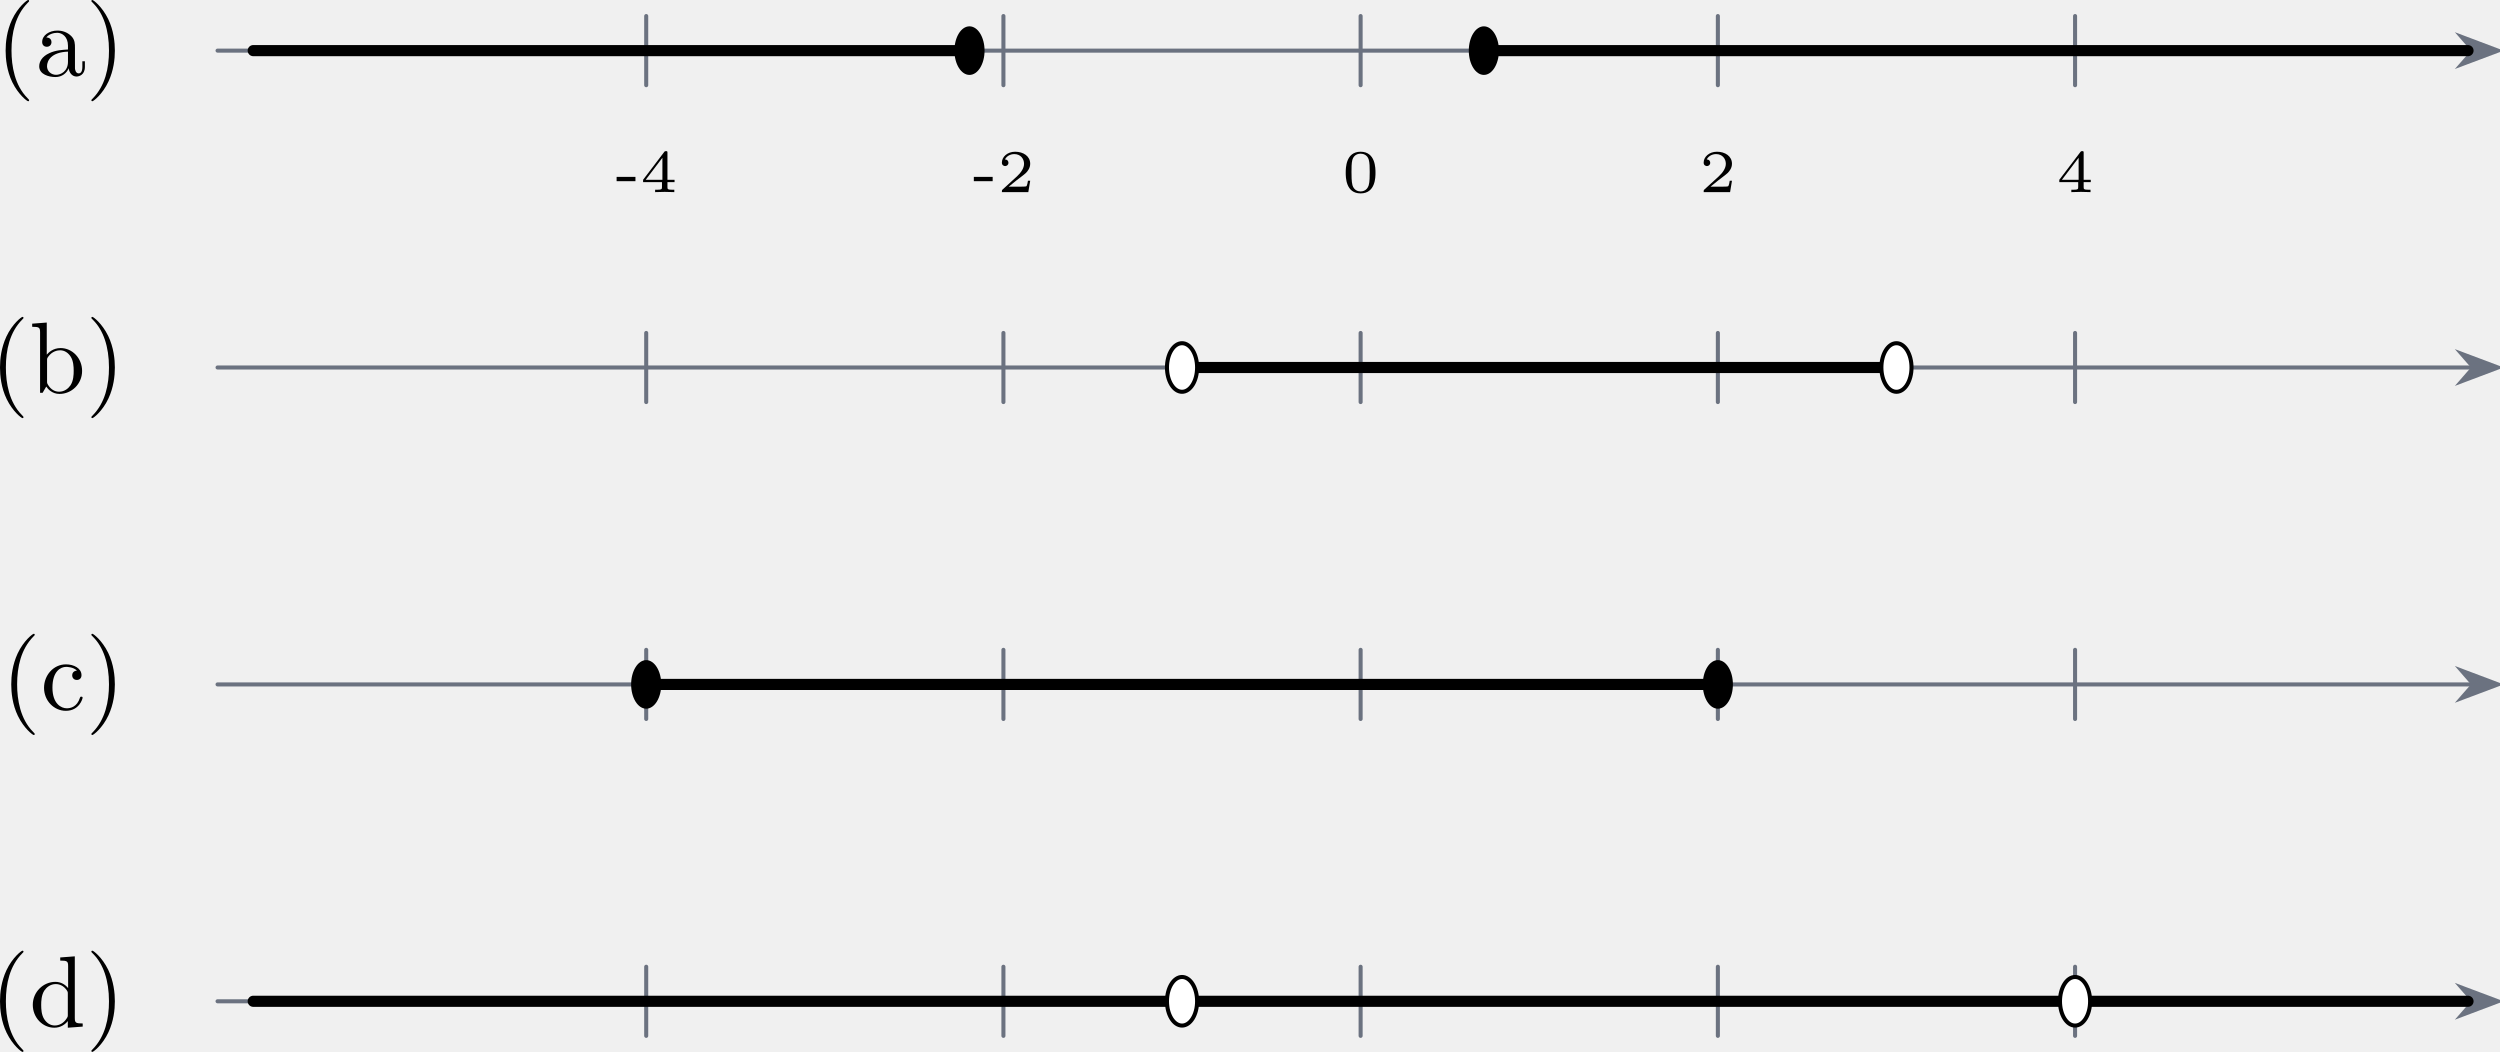
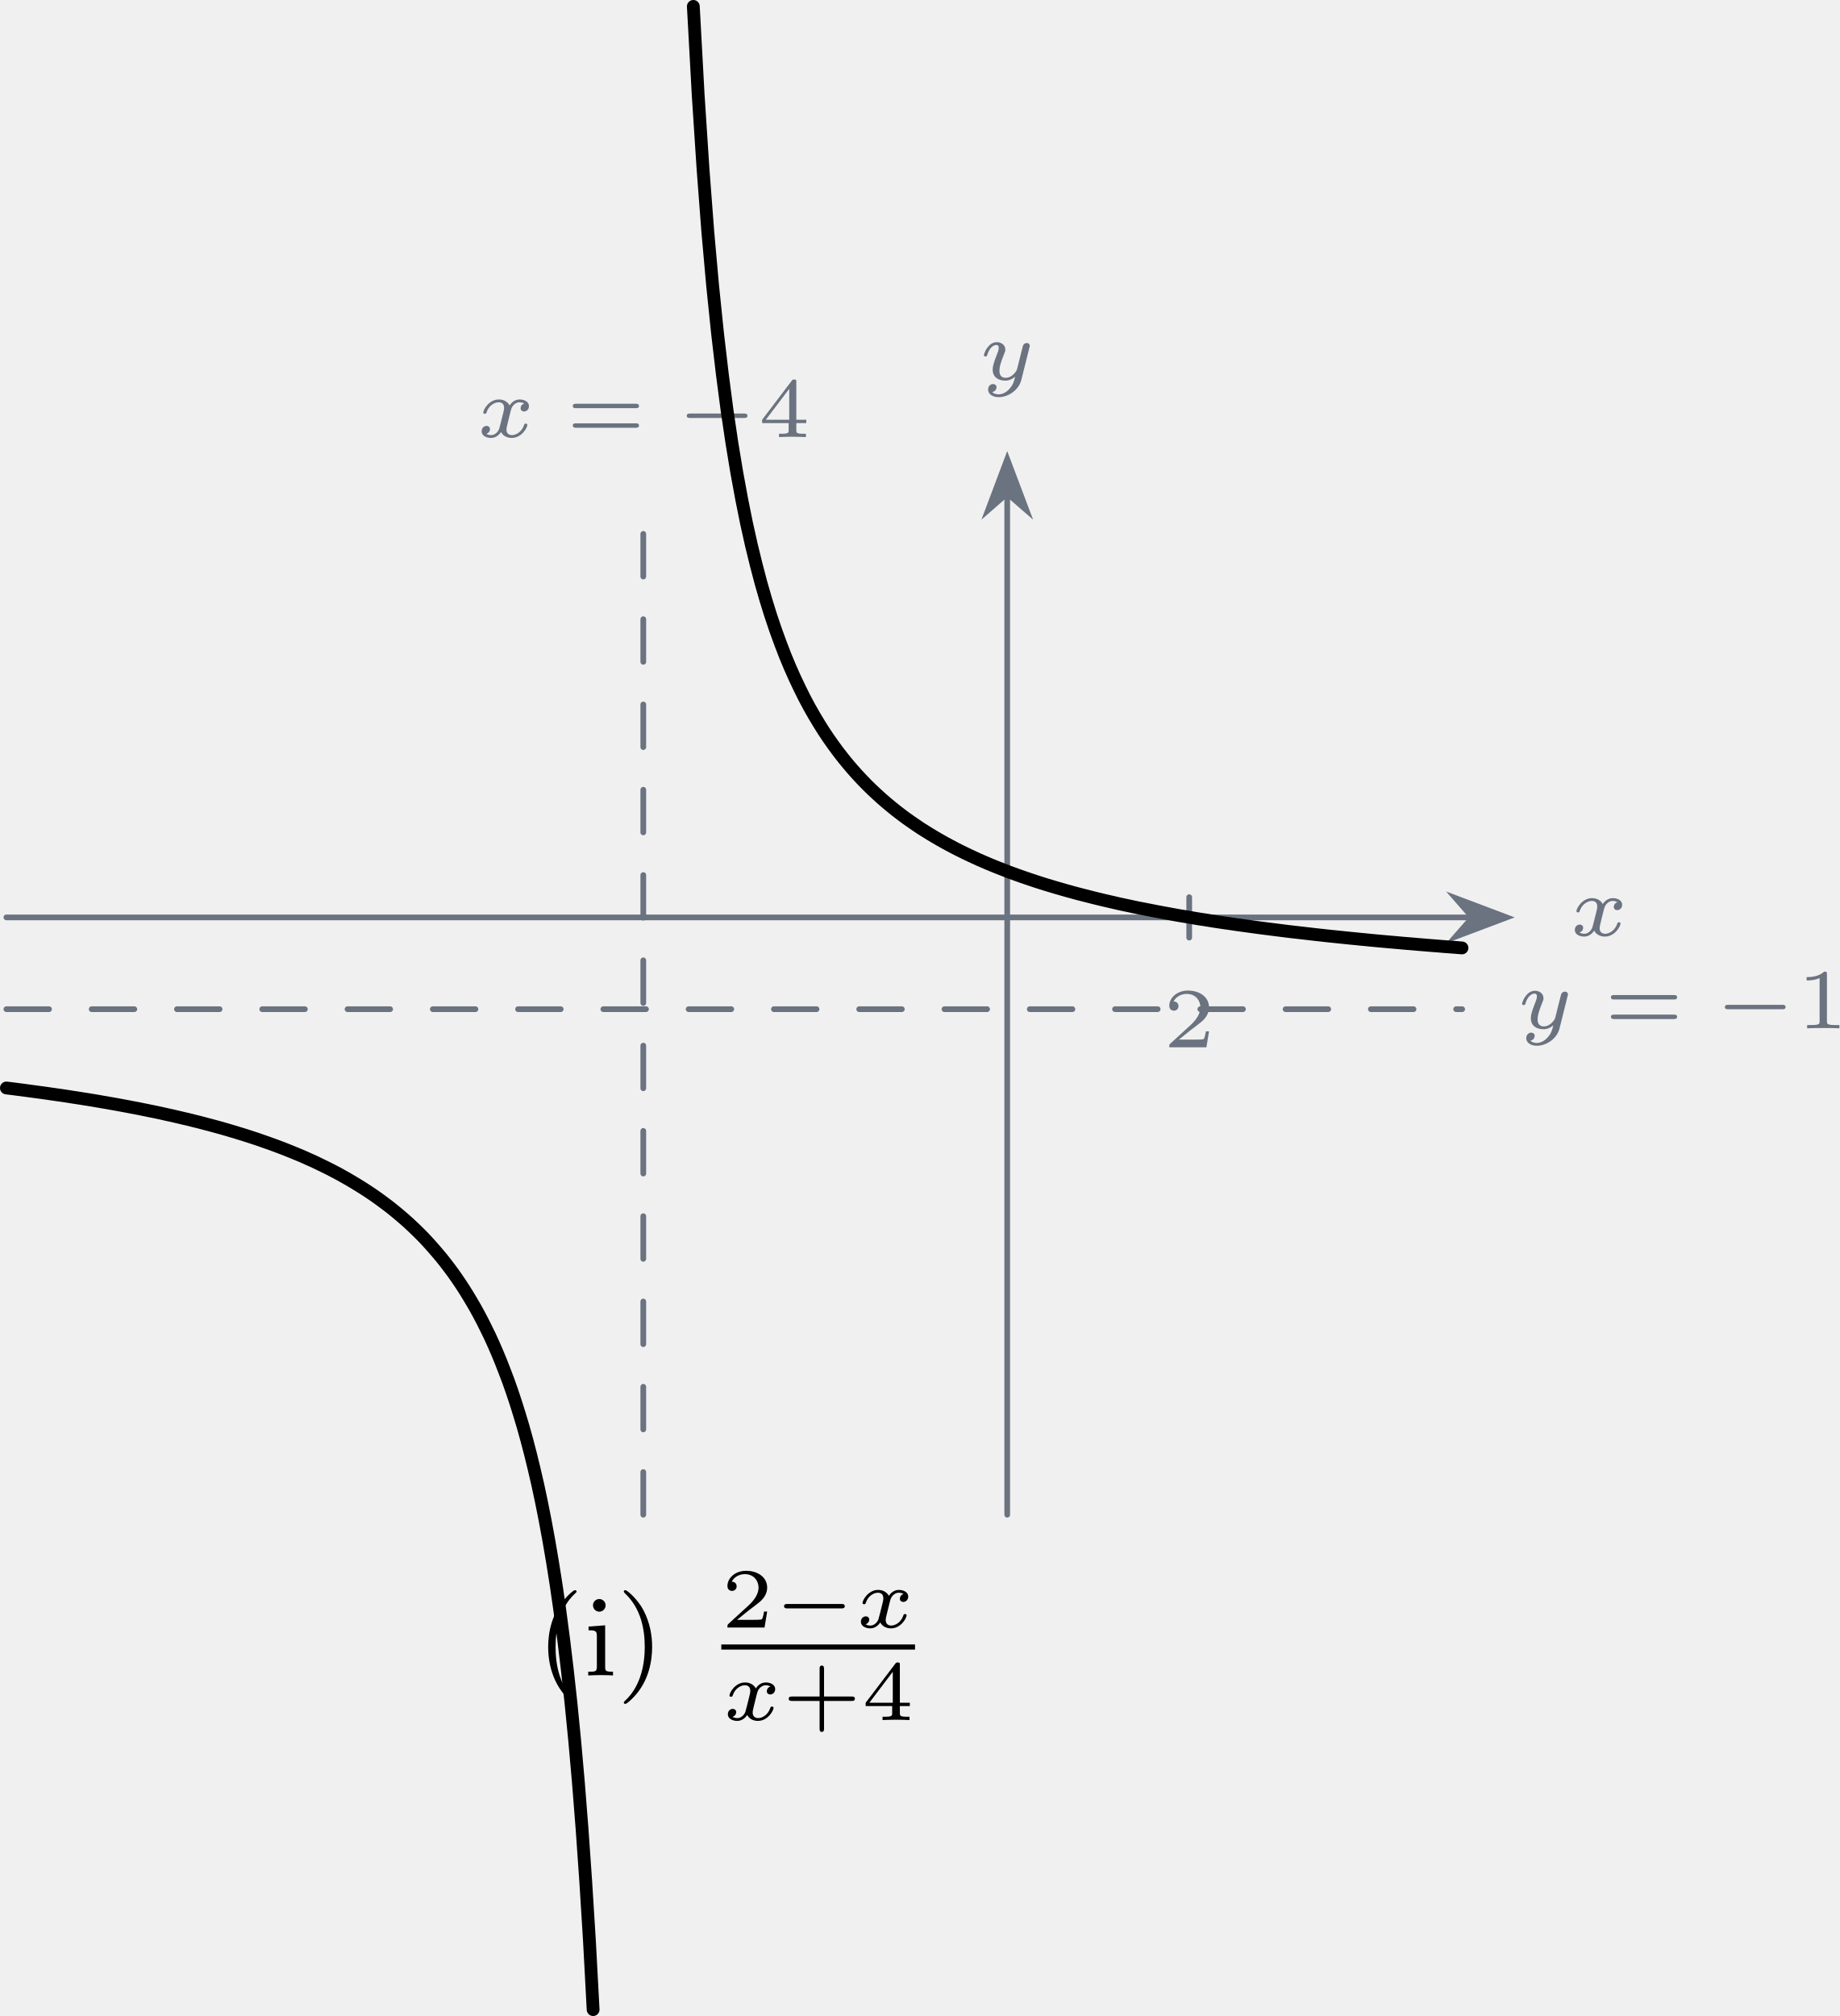
- <svg xmlns="http://www.w3.org/2000/svg" xmlns:xlink="http://www.w3.org/1999/xlink" version="1.1" width="344.395pt" height="144.911pt" viewBox="6.469 447.512 344.395 144.911">
+ <svg xmlns="http://www.w3.org/2000/svg" xmlns:xlink="http://www.w3.org/1999/xlink" version="1.1" width="180.513pt" height="197.824pt" viewBox=".001 54.672 180.513 197.824">
  <defs>
-     <path id="g8-45" d="M2.014-1.076V-1.5H.161V-1.076H2.014Z" />
-     <path id="g8-48" d="M3.288-1.907C3.288-2.343 3.288-3.975 1.823-3.975S.359-2.343 .359-1.907C.359-1.476 .359 .126 1.823 .126S3.288-1.476 3.288-1.907ZM1.823-.066C1.572-.066 1.166-.185 1.022-.681C.927-1.028 .927-1.614 .927-1.985C.927-2.385 .927-2.845 1.01-3.168C1.16-3.706 1.614-3.784 1.823-3.784C2.098-3.784 2.493-3.652 2.624-3.198C2.714-2.881 2.72-2.445 2.72-1.985C2.72-1.602 2.72-.998 2.618-.664C2.451-.143 2.02-.066 1.823-.066Z" />
+     <path id="g9-40" d="M2.654 1.993C2.718 1.993 2.813 1.993 2.813 1.897C2.813 1.865 2.805 1.857 2.702 1.753C1.61 .725 1.339-.757 1.339-1.993C1.339-4.288 2.287-5.364 2.694-5.731C2.805-5.834 2.813-5.842 2.813-5.882S2.782-5.978 2.702-5.978C2.574-5.978 2.176-5.571 2.112-5.499C1.044-4.384 .821-2.949 .821-1.993C.821-.207 1.57 1.227 2.654 1.993Z" />
+     <path id="g9-41" d="M2.463-1.993C2.463-2.75 2.335-3.658 1.841-4.599C1.451-5.332 .725-5.978 .582-5.978C.502-5.978 .478-5.922 .478-5.882C.478-5.85 .478-5.834 .574-5.738C1.69-4.678 1.945-3.22 1.945-1.993C1.945 .295 .996 1.379 .59 1.745C.486 1.849 .478 1.857 .478 1.897S.502 1.993 .582 1.993C.709 1.993 1.108 1.586 1.172 1.514C2.24 .399 2.463-1.036 2.463-1.993Z" />
+     <path id="g9-105" d="M1.554-4.91C1.554-5.141 1.371-5.356 1.108-5.356C.877-5.356 .669-5.173 .669-4.918C.669-4.639 .901-4.471 1.108-4.471C1.387-4.471 1.554-4.702 1.554-4.91ZM.359-3.427V-3.164C.869-3.164 .94-3.116 .94-2.726V-.622C.94-.263 .845-.263 .335-.263V0C.646-.024 1.092-.024 1.211-.024C1.315-.024 1.793-.024 2.072 0V-.263C1.554-.263 1.522-.303 1.522-.614V-3.515L.359-3.427Z" />
+     <path id="g4-0" d="M4.758-1.339C4.854-1.339 5.003-1.339 5.003-1.494S4.854-1.65 4.758-1.65H.992C.897-1.65 .747-1.65 .747-1.494S.897-1.339 .992-1.339H4.758Z" />
+     <path id="g8-43" d="M2.947-1.339H4.878C4.961-1.339 5.111-1.339 5.111-1.494S4.961-1.65 4.878-1.65H2.947V-3.587C2.947-3.67 2.947-3.82 2.792-3.82S2.636-3.67 2.636-3.587V-1.65H.705C.622-1.65 .472-1.65 .472-1.494S.622-1.339 .705-1.339H2.636V.598C2.636 .681 2.636 .831 2.792 .831S2.947 .681 2.947 .598V-1.339Z" />
+     <path id="g8-49" d="M2.146-3.796C2.146-3.975 2.122-3.975 1.943-3.975C1.548-3.593 .938-3.593 .723-3.593V-3.359C.879-3.359 1.273-3.359 1.632-3.527V-.508C1.632-.311 1.632-.233 1.016-.233H.759V0C1.088-.024 1.554-.024 1.889-.024S2.69-.024 3.019 0V-.233H2.762C2.146-.233 2.146-.311 2.146-.508V-3.796Z" />
    <path id="g8-50" d="M3.216-1.118H2.995C2.983-1.034 2.923-.64 2.833-.574C2.792-.538 2.307-.538 2.224-.538H1.106L1.871-1.16C2.074-1.321 2.606-1.704 2.792-1.883C2.971-2.062 3.216-2.367 3.216-2.792C3.216-3.539 2.54-3.975 1.739-3.975C.968-3.975 .43-3.467 .43-2.905C.43-2.6 .687-2.564 .753-2.564C.903-2.564 1.076-2.672 1.076-2.887C1.076-3.019 .998-3.21 .735-3.21C.873-3.515 1.237-3.742 1.65-3.742C2.277-3.742 2.612-3.276 2.612-2.792C2.612-2.367 2.331-1.931 1.913-1.548L.496-.251C.436-.191 .43-.185 .43 0H3.031L3.216-1.118Z" />
    <path id="g8-52" d="M3.371-.98V-1.213H2.672V-3.856C2.672-3.993 2.672-4.035 2.523-4.035C2.415-4.035 2.403-4.017 2.349-3.945L.275-1.213V-.98H2.134V-.502C2.134-.305 2.134-.233 1.632-.233H1.459V0C1.578-.006 2.14-.024 2.403-.024S3.228-.006 3.347 0V-.233H3.174C2.672-.233 2.672-.305 2.672-.502V-.98H3.371ZM2.176-3.383V-1.213H.532L2.176-3.383Z" />
-     <use id="g21-40" xlink:href="#g14-40" transform="scale(.913242)" />
-     <use id="g21-41" xlink:href="#g14-41" transform="scale(.913242)" />
-     <use id="g21-97" xlink:href="#g14-97" transform="scale(.913242)" />
-     <use id="g21-98" xlink:href="#g14-98" transform="scale(.913242)" />
-     <use id="g21-99" xlink:href="#g14-99" transform="scale(.913242)" />
-     <use id="g21-100" xlink:href="#g14-100" transform="scale(.913242)" />
-     <path id="g14-40" d="M3.611 2.618C3.611 2.585 3.611 2.564 3.425 2.378C2.062 1.004 1.713-1.058 1.713-2.727C1.713-4.625 2.127-6.524 3.469-7.887C3.611-8.018 3.611-8.04 3.611-8.073C3.611-8.149 3.567-8.182 3.502-8.182C3.393-8.182 2.411-7.44 1.767-6.055C1.211-4.855 1.08-3.644 1.08-2.727C1.08-1.876 1.2-.556 1.8 .676C2.455 2.018 3.393 2.727 3.502 2.727C3.567 2.727 3.611 2.695 3.611 2.618Z" />
-     <path id="g14-41" d="M3.153-2.727C3.153-3.578 3.033-4.898 2.433-6.131C1.778-7.473 .84-8.182 .731-8.182C.665-8.182 .622-8.138 .622-8.073C.622-8.04 .622-8.018 .829-7.822C1.898-6.742 2.52-5.007 2.52-2.727C2.52-.862 2.116 1.058 .764 2.433C.622 2.564 .622 2.585 .622 2.618C.622 2.684 .665 2.727 .731 2.727C.84 2.727 1.822 1.985 2.465 .6C3.022-.6 3.153-1.811 3.153-2.727Z" />
-     <path id="g14-97" d="M3.633-.829C3.676-.393 3.971 .065 4.484 .065C4.713 .065 5.378-.087 5.378-.971V-1.582H5.105V-.971C5.105-.338 4.833-.273 4.713-.273C4.353-.273 4.309-.764 4.309-.818V-3C4.309-3.458 4.309-3.884 3.916-4.287C3.491-4.713 2.945-4.887 2.422-4.887C1.527-4.887 .775-4.375 .775-3.655C.775-3.327 .993-3.142 1.276-3.142C1.582-3.142 1.778-3.36 1.778-3.644C1.778-3.775 1.724-4.135 1.222-4.145C1.516-4.527 2.051-4.647 2.4-4.647C2.935-4.647 3.556-4.222 3.556-3.251V-2.847C3-2.815 2.236-2.782 1.549-2.455C.731-2.084 .458-1.516 .458-1.036C.458-.153 1.516 .12 2.204 .12C2.924 .12 3.425-.316 3.633-.829ZM3.556-2.618V-1.527C3.556-.491 2.771-.12 2.28-.12C1.745-.12 1.298-.502 1.298-1.047C1.298-1.647 1.756-2.553 3.556-2.618Z" />
-     <path id="g14-98" d="M1.876-4.113V-7.571L.305-7.451V-7.113C1.069-7.113 1.156-7.036 1.156-6.502V0H1.429C1.44-.011 1.527-.164 1.822-.676C1.985-.425 2.444 .12 3.251 .12C4.549 .12 5.684-.949 5.684-2.356C5.684-3.742 4.615-4.822 3.371-4.822C2.52-4.822 2.051-4.309 1.876-4.113ZM1.909-1.244V-3.491C1.909-3.698 1.909-3.709 2.029-3.884C2.455-4.495 3.055-4.582 3.316-4.582C3.807-4.582 4.2-4.298 4.462-3.884C4.745-3.436 4.778-2.815 4.778-2.367C4.778-1.964 4.756-1.309 4.44-.818C4.211-.48 3.796-.12 3.207-.12C2.716-.12 2.324-.382 2.062-.785C1.909-1.015 1.909-1.047 1.909-1.244Z" />
-     <path id="g14-99" d="M1.276-2.378C1.276-4.156 2.171-4.615 2.749-4.615C2.847-4.615 3.535-4.604 3.916-4.211C3.469-4.178 3.404-3.851 3.404-3.709C3.404-3.425 3.6-3.207 3.905-3.207C4.189-3.207 4.407-3.393 4.407-3.72C4.407-4.462 3.578-4.887 2.738-4.887C1.375-4.887 .371-3.709 .371-2.356C.371-.96 1.451 .12 2.716 .12C4.178 .12 4.527-1.189 4.527-1.298S4.418-1.407 4.385-1.407C4.287-1.407 4.265-1.364 4.244-1.298C3.927-.284 3.218-.153 2.815-.153C2.236-.153 1.276-.622 1.276-2.378Z" />
-     <path id="g14-100" d="M4.145-.6V.12L5.749 0V-.338C4.985-.338 4.898-.415 4.898-.949V-7.571L3.327-7.451V-7.113C4.091-7.113 4.178-7.036 4.178-6.502V-4.145C3.862-4.538 3.393-4.822 2.804-4.822C1.516-4.822 .371-3.753 .371-2.345C.371-.96 1.44 .12 2.684 .12C3.382 .12 3.873-.251 4.145-.6ZM4.145-3.524V-1.287C4.145-1.091 4.145-1.069 4.025-.884C3.698-.36 3.207-.12 2.738-.12C2.247-.12 1.855-.404 1.593-.818C1.309-1.265 1.276-1.887 1.276-2.335C1.276-2.738 1.298-3.393 1.615-3.884C1.844-4.222 2.258-4.582 2.847-4.582C3.229-4.582 3.687-4.418 4.025-3.927C4.145-3.742 4.145-3.72 4.145-3.524Z" />
+     <path id="g8-61" d="M4.89-2.026C4.973-2.026 5.111-2.026 5.111-2.182S4.949-2.337 4.86-2.337H.723C.634-2.337 .472-2.337 .472-2.182S.61-2.026 .693-2.026H4.89ZM4.86-.652C4.949-.652 5.111-.652 5.111-.807S4.973-.962 4.89-.962H.693C.61-.962 .472-.962 .472-.807S.634-.652 .723-.652H4.86Z" />
+     <path id="g6-120" d="M3.365-2.349C3.156-2.289 3.108-2.116 3.108-2.026C3.108-1.835 3.264-1.793 3.347-1.793C3.521-1.793 3.694-1.937 3.694-2.17C3.694-2.493 3.341-2.636 3.037-2.636C2.642-2.636 2.403-2.331 2.337-2.218C2.26-2.367 2.032-2.636 1.584-2.636C.897-2.636 .49-1.925 .49-1.716C.49-1.686 .514-1.632 .598-1.632S.699-1.668 .717-1.722C.867-2.206 1.273-2.439 1.566-2.439S1.949-2.248 1.949-2.05C1.949-1.979 1.949-1.925 1.901-1.739C1.763-1.184 1.632-.64 1.602-.568C1.512-.341 1.297-.137 1.046-.137C1.01-.137 .843-.137 .705-.227C.938-.305 .962-.502 .962-.55C.962-.705 .843-.783 .723-.783C.556-.783 .377-.652 .377-.406C.377-.066 .753 .06 1.034 .06C1.375 .06 1.62-.173 1.733-.359C1.853-.108 2.14 .06 2.481 .06C3.186 .06 3.581-.664 3.581-.861C3.581-.873 3.575-.944 3.467-.944C3.383-.944 3.371-.903 3.353-.849C3.18-.329 2.756-.137 2.505-.137C2.277-.137 2.116-.269 2.116-.52C2.116-.634 2.146-.765 2.2-.974L2.391-1.751C2.451-1.985 2.481-2.092 2.606-2.236C2.69-2.325 2.833-2.439 3.025-2.439C3.055-2.439 3.234-2.439 3.365-2.349Z" />
+     <path id="g6-121" d="M3.563-2.295C3.575-2.337 3.581-2.361 3.581-2.379C3.581-2.451 3.527-2.576 3.365-2.576C3.264-2.576 3.162-2.511 3.12-2.427C3.096-2.385 3.055-2.2 3.025-2.086L2.899-1.59L2.714-.843C2.672-.675 2.648-.58 2.409-.353C2.343-.293 2.152-.137 1.895-.137C1.453-.137 1.453-.526 1.453-.634C1.453-.897 1.524-1.166 1.787-1.823C1.847-1.967 1.865-2.008 1.865-2.116C1.865-2.451 1.566-2.636 1.267-2.636C.658-2.636 .365-1.847 .365-1.716C.365-1.686 .389-1.632 .472-1.632S.574-1.668 .592-1.722C.759-2.301 1.076-2.439 1.243-2.439C1.363-2.439 1.405-2.361 1.405-2.224C1.405-2.098 1.327-1.895 1.261-1.733C1.052-1.207 .98-.933 .98-.717C.98-.149 1.405 .06 1.871 .06C1.955 .06 2.236 .06 2.552-.215C2.475 .114 2.421 .347 2.134 .658C2.026 .777 1.757 1.022 1.399 1.022C1.345 1.022 1.088 1.016 .95 .861C1.213 .813 1.249 .58 1.249 .526C1.249 .365 1.118 .299 1.004 .299C.855 .299 .658 .418 .658 .693C.658 .98 .938 1.219 1.405 1.219C2.038 1.219 2.803 .753 2.989 .006L3.563-2.295Z" />
  </defs>
  <g id="page1" transform="matrix(1.4 0 0 1.4 0 0)">
-     <path d="M26.027 324.633H247.922" stroke="#6b7280" fill="none" stroke-width=".399" stroke-linecap="round" stroke-linejoin="round" />
-     <path d="M250.418 324.633L246.844 323.285L248.019 324.633L246.844 325.977Z" fill="#6b7280" />
-     <path d="M250.418 324.633L246.844 323.285L248.019 324.633L246.844 325.977Z" stroke="#6b7280" fill="none" stroke-width=".399" stroke-miterlimit="10" stroke-linecap="round" />
-     <g transform="matrix(1 0 0 1 -134.3171 2.491)">
-       <use x="138.505" y="324.632" xlink:href="#g21-40" />
-       <use x="142.379" y="324.632" xlink:href="#g21-97" />
-       <use x="147.361" y="324.632" xlink:href="#g21-41" />
+     <path d="M.449 103.352H103.117" stroke="#6b7280" fill="none" stroke-width=".399" stroke-linecap="round" stroke-linejoin="round" />
+     <path d="M105.614 103.352L102.043 102.004L103.219 103.352L102.043 104.696Z" fill="#6b7280" />
+     <path d="M105.614 103.352L102.043 102.004L103.219 103.352L102.043 104.696Z" stroke="#6b7280" fill="none" stroke-width=".399" stroke-miterlimit="10" stroke-linecap="round" />
+     <g fill="#6b7280" transform="matrix(1 0 0 1 109.5687 -40.582)">
+       <use x=".448" y="145.219" xlink:href="#g6-120" />
    </g>
-     <path d="M68.207 328.035V321.23" stroke="#6b7280" fill="none" stroke-width=".399" stroke-miterlimit="10" stroke-linecap="round" stroke-linejoin="round" />
-     <path d="M103.356 328.035V321.23" stroke="#6b7280" fill="none" stroke-width=".399" stroke-miterlimit="10" stroke-linecap="round" stroke-linejoin="round" />
-     <path d="M138.504 328.035V321.23" stroke="#6b7280" fill="none" stroke-width=".399" stroke-miterlimit="10" stroke-linecap="round" stroke-linejoin="round" />
-     <path d="M173.656 328.035V321.23" stroke="#6b7280" fill="none" stroke-width=".399" stroke-miterlimit="10" stroke-linecap="round" stroke-linejoin="round" />
-     <path d="M208.805 328.035V321.23" stroke="#6b7280" fill="none" stroke-width=".399" stroke-miterlimit="10" stroke-linecap="round" stroke-linejoin="round" />
-     <path d="M26.027 355.812H247.922" stroke="#6b7280" fill="none" stroke-width=".399" stroke-miterlimit="10" stroke-linecap="round" stroke-linejoin="round" />
-     <path d="M250.418 355.813L246.844 354.469L248.019 355.813L246.844 357.161Z" fill="#6b7280" />
-     <path d="M250.418 355.813L246.844 354.469L248.019 355.813L246.844 357.161Z" stroke="#6b7280" fill="none" stroke-width=".399" stroke-miterlimit="10" stroke-linecap="round" />
-     <g transform="matrix(1 0 0 1 -134.8707 33.672)">
-       <use x="138.505" y="324.632" xlink:href="#g21-40" />
-       <use x="142.379" y="324.632" xlink:href="#g21-98" />
-       <use x="147.914" y="324.632" xlink:href="#g21-41" />
+     <path d="M70.606 145.219V73.731" stroke="#6b7280" fill="none" stroke-width=".399" stroke-miterlimit="10" stroke-linecap="round" stroke-linejoin="round" />
+     <path d="M70.605 71.234L69.262 74.805L70.605 73.633L71.953 74.805Z" fill="#6b7280" />
+     <path d="M70.605 71.234L69.262 74.805L70.605 73.633L71.953 74.805Z" stroke="#6b7280" fill="none" stroke-width=".399" stroke-miterlimit="10" stroke-linecap="round" />
+     <g fill="#6b7280" transform="matrix(1 0 0 1 68.15908 -79.5498)">
+       <use x=".448" y="145.219" xlink:href="#g6-121" />
    </g>
-     <path d="M68.207 359.215V352.414" stroke="#6b7280" fill="none" stroke-width=".399" stroke-miterlimit="10" stroke-linecap="round" stroke-linejoin="round" />
-     <path d="M103.356 359.215V352.414" stroke="#6b7280" fill="none" stroke-width=".399" stroke-miterlimit="10" stroke-linecap="round" stroke-linejoin="round" />
-     <path d="M138.504 359.215V352.414" stroke="#6b7280" fill="none" stroke-width=".399" stroke-miterlimit="10" stroke-linecap="round" stroke-linejoin="round" />
-     <path d="M173.656 359.215V352.414" stroke="#6b7280" fill="none" stroke-width=".399" stroke-miterlimit="10" stroke-linecap="round" stroke-linejoin="round" />
-     <path d="M208.805 359.215V352.414" stroke="#6b7280" fill="none" stroke-width=".399" stroke-miterlimit="10" stroke-linecap="round" stroke-linejoin="round" />
-     <path d="M26.027 386.996H247.922" stroke="#6b7280" fill="none" stroke-width=".399" stroke-miterlimit="10" stroke-linecap="round" stroke-linejoin="round" />
-     <path d="M250.418 386.996L246.844 385.648L248.019 386.996L246.844 388.34Z" fill="#6b7280" />
-     <path d="M250.418 386.996L246.844 385.648L248.019 386.996L246.844 388.34Z" stroke="#6b7280" fill="none" stroke-width=".399" stroke-miterlimit="10" stroke-linecap="round" />
-     <g transform="matrix(1 0 0 1 -133.7636 64.854)">
-       <use x="138.505" y="324.632" xlink:href="#g21-40" />
-       <use x="142.379" y="324.632" xlink:href="#g21-99" />
-       <use x="146.807" y="324.632" xlink:href="#g21-41" />
+     <path d="M83.363 104.769V101.934" stroke="#6b7280" fill="none" stroke-width=".399" stroke-miterlimit="10" stroke-linecap="round" stroke-linejoin="round" />
+     <g fill="#6b7280" transform="matrix(1 0 0 1 81.08798 -32.763)">
+       <use x=".448" y="145.219" xlink:href="#g8-50" />
    </g>
-     <path d="M68.207 390.398V383.594" stroke="#6b7280" fill="none" stroke-width=".399" stroke-miterlimit="10" stroke-linecap="round" stroke-linejoin="round" />
-     <path d="M103.356 390.398V383.594" stroke="#6b7280" fill="none" stroke-width=".399" stroke-miterlimit="10" stroke-linecap="round" stroke-linejoin="round" />
-     <path d="M138.504 390.398V383.594" stroke="#6b7280" fill="none" stroke-width=".399" stroke-miterlimit="10" stroke-linecap="round" stroke-linejoin="round" />
-     <path d="M173.656 390.398V383.594" stroke="#6b7280" fill="none" stroke-width=".399" stroke-miterlimit="10" stroke-linecap="round" stroke-linejoin="round" />
-     <path d="M208.805 390.398V383.594" stroke="#6b7280" fill="none" stroke-width=".399" stroke-miterlimit="10" stroke-linecap="round" stroke-linejoin="round" />
-     <path d="M26.027 418.176H247.922" stroke="#6b7280" fill="none" stroke-width=".399" stroke-miterlimit="10" stroke-linecap="round" stroke-linejoin="round" />
-     <path d="M250.418 418.176L246.844 416.832L248.019 418.176L246.844 419.524Z" fill="#6b7280" />
-     <path d="M250.418 418.176L246.844 416.832L248.019 418.176L246.844 419.524Z" stroke="#6b7280" fill="none" stroke-width=".399" stroke-miterlimit="10" stroke-linecap="round" />
-     <g transform="matrix(1 0 0 1 -134.8707 96.036)">
-       <use x="138.505" y="324.632" xlink:href="#g21-40" />
-       <use x="142.379" y="324.632" xlink:href="#g21-100" />
-       <use x="147.914" y="324.632" xlink:href="#g21-41" />
+     <path d="M45.094 145.219V74.352" stroke="#6b7280" fill="none" stroke-width=".399" stroke-miterlimit="10" stroke-linecap="round" stroke-linejoin="round" stroke-dasharray="2.989 2.989" />
+     <g fill="#6b7280" transform="matrix(1 0 0 1 32.93888 -75.5325)">
+       <use x=".448" y="145.219" xlink:href="#g6-120" />
+       <use x="6.742" y="145.219" xlink:href="#g8-61" />
+       <use x="14.454" y="145.219" xlink:href="#g4-0" />
+       <use x="20.21" y="145.219" xlink:href="#g8-52" />
    </g>
-     <path d="M68.207 421.578V414.777" stroke="#6b7280" fill="none" stroke-width=".399" stroke-miterlimit="10" stroke-linecap="round" stroke-linejoin="round" />
-     <path d="M103.356 421.578V414.777" stroke="#6b7280" fill="none" stroke-width=".399" stroke-miterlimit="10" stroke-linecap="round" stroke-linejoin="round" />
-     <path d="M138.504 421.578V414.777" stroke="#6b7280" fill="none" stroke-width=".399" stroke-miterlimit="10" stroke-linecap="round" stroke-linejoin="round" />
-     <path d="M173.656 421.578V414.777" stroke="#6b7280" fill="none" stroke-width=".399" stroke-miterlimit="10" stroke-linecap="round" stroke-linejoin="round" />
-     <path d="M208.805 421.578V414.777" stroke="#6b7280" fill="none" stroke-width=".399" stroke-miterlimit="10" stroke-linecap="round" stroke-linejoin="round" />
-     <g transform="matrix(1 0 0 1 -73.3713 13.924)">
-       <use x="138.505" y="324.632" xlink:href="#g8-45" />
-       <use x="140.996" y="324.632" xlink:href="#g8-52" />
+     <path d="M.449 109.785H102.496" stroke="#6b7280" fill="none" stroke-width=".399" stroke-miterlimit="10" stroke-linecap="round" stroke-linejoin="round" stroke-dasharray="2.989 2.989" />
+     <g fill="#6b7280" transform="matrix(1 0 0 1 105.8837 -34.089)">
+       <use x=".448" y="145.219" xlink:href="#g6-121" />
+       <use x="6.569" y="145.219" xlink:href="#g8-61" />
+       <use x="14.281" y="145.219" xlink:href="#g4-0" />
+       <use x="20.037" y="145.219" xlink:href="#g8-49" />
    </g>
-     <g transform="matrix(1 0 0 1 -38.222 13.924)">
-       <use x="138.505" y="324.632" xlink:href="#g8-45" />
-       <use x="140.996" y="324.632" xlink:href="#g8-50" />
+     <path d="M.449 115.309L.707 115.34L.965 115.371L1.223 115.406L1.48 115.438L1.742 115.473L2 115.508L2.258 115.543L2.516 115.578L2.777 115.613L3.035 115.648L3.293 115.684L3.551 115.723L3.809 115.758L4.07 115.797L4.328 115.832L4.586 115.871L4.844 115.91L5.105 115.953L5.363 115.992L5.621 116.031L5.879 116.074L6.137 116.113L6.398 116.156L6.656 116.199L6.914 116.242L7.172 116.289L7.434 116.332L7.691 116.379L7.949 116.422L8.207 116.469L8.465 116.516L8.727 116.566L8.984 116.613L9.242 116.664L9.5 116.711L9.762 116.762L10.02 116.816L10.277 116.867L10.535 116.922L10.797 116.973L11.055 117.027L11.313 117.082L11.57 117.141L11.828 117.199L12.09 117.254L12.348 117.316L12.606 117.375L12.863 117.438L13.125 117.496L13.383 117.559L13.641 117.625L13.898 117.688L14.156 117.754L14.414 117.824L14.676 117.891L14.934 117.961L15.191 118.031L15.453 118.102L15.711 118.176L15.969 118.25L16.227 118.328L16.484 118.402L16.742 118.484L17.004 118.562L17.262 118.644L17.52 118.727L17.777 118.812L18.039 118.898L18.297 118.988L18.555 119.078L18.813 119.168L19.074 119.262L19.332 119.356L19.59 119.453L19.848 119.551L20.106 119.652L20.367 119.758L20.625 119.863L20.883 119.969L21.145 120.078L21.402 120.191L21.66 120.309L21.918 120.422L22.176 120.543L22.434 120.668L22.691 120.793L22.953 120.922L23.211 121.051L23.469 121.188L23.731 121.324L23.988 121.469L24.246 121.613L24.504 121.762L24.762 121.914L25.02 122.07L25.281 122.231L25.539 122.394L25.797 122.562L26.059 122.738L26.316 122.914L26.574 123.098L26.832 123.289L27.09 123.481L27.352 123.68L27.609 123.887L27.867 124.098L28.125 124.316L28.383 124.539L28.645 124.773L28.902 125.012L29.16 125.258L29.422 125.516L29.68 125.777L29.938 126.051L30.195 126.336L30.453 126.629L30.711 126.93L30.973 127.242L31.231 127.57L31.488 127.906L31.75 128.258L32.008 128.625L32.266 129.004L32.523 129.398L32.781 129.812L33.039 130.242L33.301 130.691L33.559 131.16L33.816 131.648L34.074 132.164L34.336 132.699L34.594 133.266L34.852 133.859L35.109 134.481L35.367 135.141L35.629 135.832L35.887 136.563L36.145 137.336L36.402 138.156L36.664 139.027L36.922 139.953L37.18 140.938L37.438 141.992L37.699 143.117L37.957 144.328L38.215 145.625L38.473 147.023L38.731 148.535L38.992 150.18L39.25 151.969L39.508 153.922L39.766 156.066L40.027 158.43L40.285 161.047L40.543 163.957L40.801 167.227L41.059 170.91L41.32 175.098L41.578 179.906" stroke="#000" fill="none" stroke-width=".897" stroke-miterlimit="10" stroke-linecap="round" stroke-linejoin="round" />
+     <path d="M48.602 39.5L48.941 45.691L49.281 50.883L49.617 55.293L49.957 59.094L50.297 62.395L50.637 65.293L50.973 67.859L51.313 70.144L51.652 72.191L51.992 74.039L52.328 75.711L52.668 77.238L53.008 78.629L53.344 79.91L53.684 81.09L54.023 82.18L54.363 83.188L54.703 84.125L55.039 85L55.379 85.816L55.719 86.582L56.059 87.297L56.395 87.973L56.734 88.609L57.074 89.207L57.414 89.773L57.75 90.309L58.09 90.816L58.43 91.297L58.77 91.758L59.106 92.191L59.445 92.606L59.785 93.004L60.125 93.383L60.461 93.742L60.801 94.09L61.141 94.422L61.481 94.738L61.816 95.043L62.156 95.336L62.496 95.617L62.836 95.891L63.172 96.148L63.512 96.402L63.852 96.641L64.191 96.875L64.527 97.102L64.867 97.316L65.207 97.527L65.547 97.731L65.883 97.926L66.223 98.117L66.563 98.301L66.902 98.481L67.238 98.652L67.578 98.82L67.918 98.984L68.258 99.141L68.594 99.297L68.934 99.445L69.273 99.59L69.613 99.731L69.949 99.867L70.289 100L70.629 100.133L70.969 100.258L71.305 100.379L71.645 100.5L71.984 100.617L72.324 100.731L72.66 100.844L73 100.953L73.34 101.059L73.68 101.16L74.016 101.262L74.356 101.359L74.695 101.457L75.035 101.551L75.371 101.644L75.711 101.734L76.051 101.82L76.391 101.906L76.727 101.992L77.066 102.074L77.406 102.156L77.746 102.234L78.086 102.312L78.422 102.391L78.762 102.465L79.102 102.535L79.438 102.609L79.777 102.68L80.117 102.746L80.457 102.812L80.793 102.879L81.133 102.945L81.473 103.008L81.813 103.07L82.148 103.133L82.488 103.195L82.828 103.254L83.168 103.309L83.508 103.367L83.844 103.426L84.184 103.481L84.523 103.531L84.859 103.586L85.199 103.641L85.539 103.691L85.879 103.742L86.215 103.789L86.555 103.84L86.895 103.887L87.234 103.934L87.57 103.981L87.91 104.027L88.25 104.074L88.59 104.117L88.93 104.16L89.266 104.203L89.606 104.246L89.945 104.289L90.281 104.332L90.621 104.371L90.961 104.41L91.301 104.449L91.641 104.488L91.977 104.527L92.316 104.566L92.656 104.602L92.992 104.641L93.332 104.676L93.672 104.711L94.012 104.746L94.352 104.781L94.688 104.816L95.027 104.848L95.367 104.883L95.703 104.914L96.043 104.949L96.383 104.981L96.723 105.012L97.063 105.043L97.398 105.074L97.738 105.102L98.078 105.133L98.414 105.164L98.754 105.191L99.094 105.219L99.434 105.25L99.773 105.277L100.109 105.305L100.449 105.332L100.789 105.359L101.125 105.387L101.465 105.414L101.804 105.438L102.144 105.465L102.484 105.492" stroke="#000" fill="none" stroke-width=".897" stroke-miterlimit="10" stroke-linecap="round" stroke-linejoin="round" />
+     <g transform="matrix(1 0 0 1 37.15738 11.266)">
+       <use x=".448" y="145.219" xlink:href="#g9-40" />
+       <use x="3.742" y="145.219" xlink:href="#g9-105" />
+       <use x="6.094" y="145.219" xlink:href="#g9-41" />
+       <use x="13.405" y="141.859" xlink:href="#g8-50" />
+       <use x="17.058" y="141.859" xlink:href="#g4-0" />
+       <use x="22.815" y="141.859" xlink:href="#g6-120" />
    </g>
-     <g transform="matrix(1 0 0 1 -1.826 13.924)">
-       <use x="138.505" y="324.632" xlink:href="#g8-48" />
+     <rect x="13.405" y="143.047" height=".359" width="13.581" transform="matrix(1 0 0 1 37.15738 11.266)" />
+     <g transform="matrix(1 0 0 1 37.15738 11.266)">
+       <use x="13.488" y="148.345" xlink:href="#g6-120" />
+       <use x="17.66" y="148.345" xlink:href="#g8-43" />
+       <use x="23.25" y="148.345" xlink:href="#g8-52" />
    </g>
-     <g transform="matrix(1 0 0 1 33.323 13.924)">
-       <use x="138.505" y="324.632" xlink:href="#g8-50" />
-     </g>
-     <g transform="matrix(1 0 0 1 68.473 13.924)">
-       <use x="138.505" y="324.632" xlink:href="#g8-52" />
-     </g>
-     <path d="M29.539 324.633H100.016" stroke="#000" fill="none" stroke-width="1.096" stroke-miterlimit="10" stroke-linecap="round" stroke-linejoin="round" />
-     <path d="M101.5 324.633C101.5 323.313 100.836 322.242 100.016 322.242S98.535 323.313 98.535 324.633C98.535 325.953 99.195 327.023 100.016 327.023S101.5 325.953 101.5 324.633Z" />
-     <path d="M150.633 324.633H247.469" stroke="#000" fill="none" stroke-width="1.096" stroke-miterlimit="10" stroke-linecap="round" stroke-linejoin="round" />
-     <path d="M152.113 324.633C152.113 323.313 151.449 322.242 150.633 322.242C149.812 322.242 149.148 323.313 149.148 324.633C149.148 325.953 149.812 327.023 150.633 327.023C151.449 327.023 152.113 325.953 152.113 324.633Z" />
-     <path d="M120.93 355.812H191.231" stroke="#000" fill="none" stroke-width="1.096" stroke-miterlimit="10" stroke-linecap="round" stroke-linejoin="round" />
-     <path d="M122.414 355.812C122.414 354.492 121.75 353.422 120.93 353.422C120.113 353.422 119.449 354.492 119.449 355.812S120.113 358.203 120.93 358.203C121.75 358.203 122.414 357.133 122.414 355.812Z" fill="#fff" />
-     <path d="M122.414 355.812C122.414 354.492 121.75 353.422 120.93 353.422C120.113 353.422 119.449 354.492 119.449 355.812S120.113 358.203 120.93 358.203C121.75 358.203 122.414 357.133 122.414 355.812Z" stroke="#000" fill="none" stroke-width=".399" stroke-miterlimit="10" stroke-linecap="round" stroke-linejoin="round" />
-     <path d="M192.711 355.812C192.711 354.492 192.047 353.422 191.231 353.422C190.41 353.422 189.746 354.492 189.746 355.812S190.41 358.203 191.231 358.203C192.047 358.203 192.711 357.133 192.711 355.812Z" fill="#fff" />
-     <path d="M192.711 355.812C192.711 354.492 192.047 353.422 191.231 353.422C190.41 353.422 189.746 354.492 189.746 355.812S190.41 358.203 191.231 358.203C192.047 358.203 192.711 357.133 192.711 355.812Z" stroke="#000" fill="none" stroke-width=".399" stroke-miterlimit="10" stroke-linecap="round" stroke-linejoin="round" />
-     <path d="M68.207 386.996H173.656" stroke="#000" fill="none" stroke-width="1.096" stroke-miterlimit="10" stroke-linecap="round" stroke-linejoin="round" />
-     <path d="M69.688 386.996C69.688 385.676 69.023 384.606 68.207 384.606C67.387 384.606 66.723 385.676 66.723 386.996S67.387 389.387 68.207 389.387C69.023 389.387 69.688 388.316 69.688 386.996Z" />
-     <path d="M175.137 386.996C175.137 385.676 174.473 384.606 173.656 384.606C172.836 384.606 172.172 385.676 172.172 386.996S172.836 389.387 173.656 389.387C174.473 389.387 175.137 388.316 175.137 386.996Z" />
-     <path d="M29.539 418.176H247.469" stroke="#000" fill="none" stroke-width="1.096" stroke-miterlimit="10" stroke-linecap="round" stroke-linejoin="round" />
-     <path d="M122.414 418.176C122.414 416.856 121.75 415.785 120.93 415.785C120.113 415.785 119.449 416.856 119.449 418.176S120.113 420.566 120.93 420.566C121.75 420.566 122.414 419.496 122.414 418.176Z" fill="#fff" />
-     <path d="M122.414 418.176C122.414 416.856 121.75 415.785 120.93 415.785C120.113 415.785 119.449 416.856 119.449 418.176S120.113 420.566 120.93 420.566C121.75 420.566 122.414 419.496 122.414 418.176Z" stroke="#000" fill="none" stroke-width=".399" stroke-miterlimit="10" stroke-linecap="round" stroke-linejoin="round" />
-     <path d="M210.285 418.176C210.285 416.856 209.625 415.785 208.805 415.785S207.32 416.856 207.32 418.176S207.984 420.566 208.805 420.566S210.285 419.496 210.285 418.176Z" fill="#fff" />
-     <path d="M210.285 418.176C210.285 416.856 209.625 415.785 208.805 415.785S207.32 416.856 207.32 418.176S207.984 420.566 208.805 420.566S210.285 419.496 210.285 418.176Z" stroke="#000" fill="none" stroke-width=".399" stroke-miterlimit="10" stroke-linecap="round" stroke-linejoin="round" />
  </g>
</svg>
